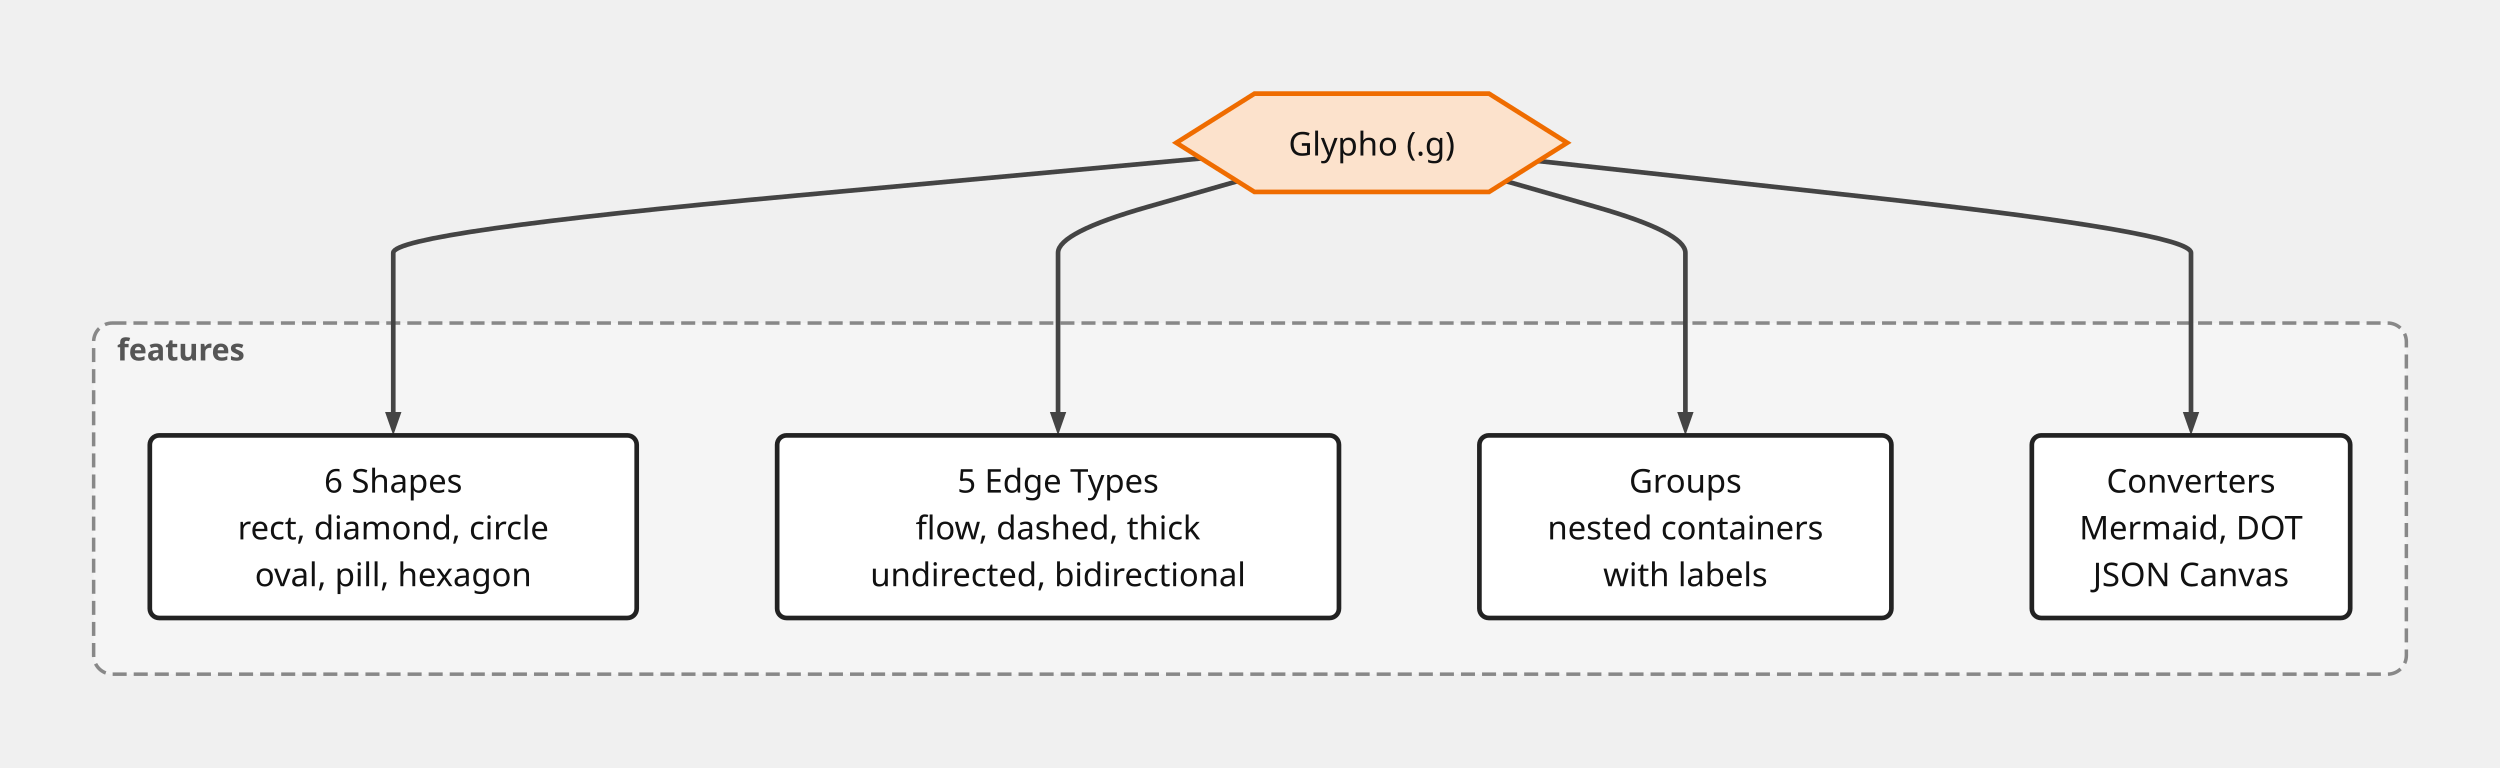
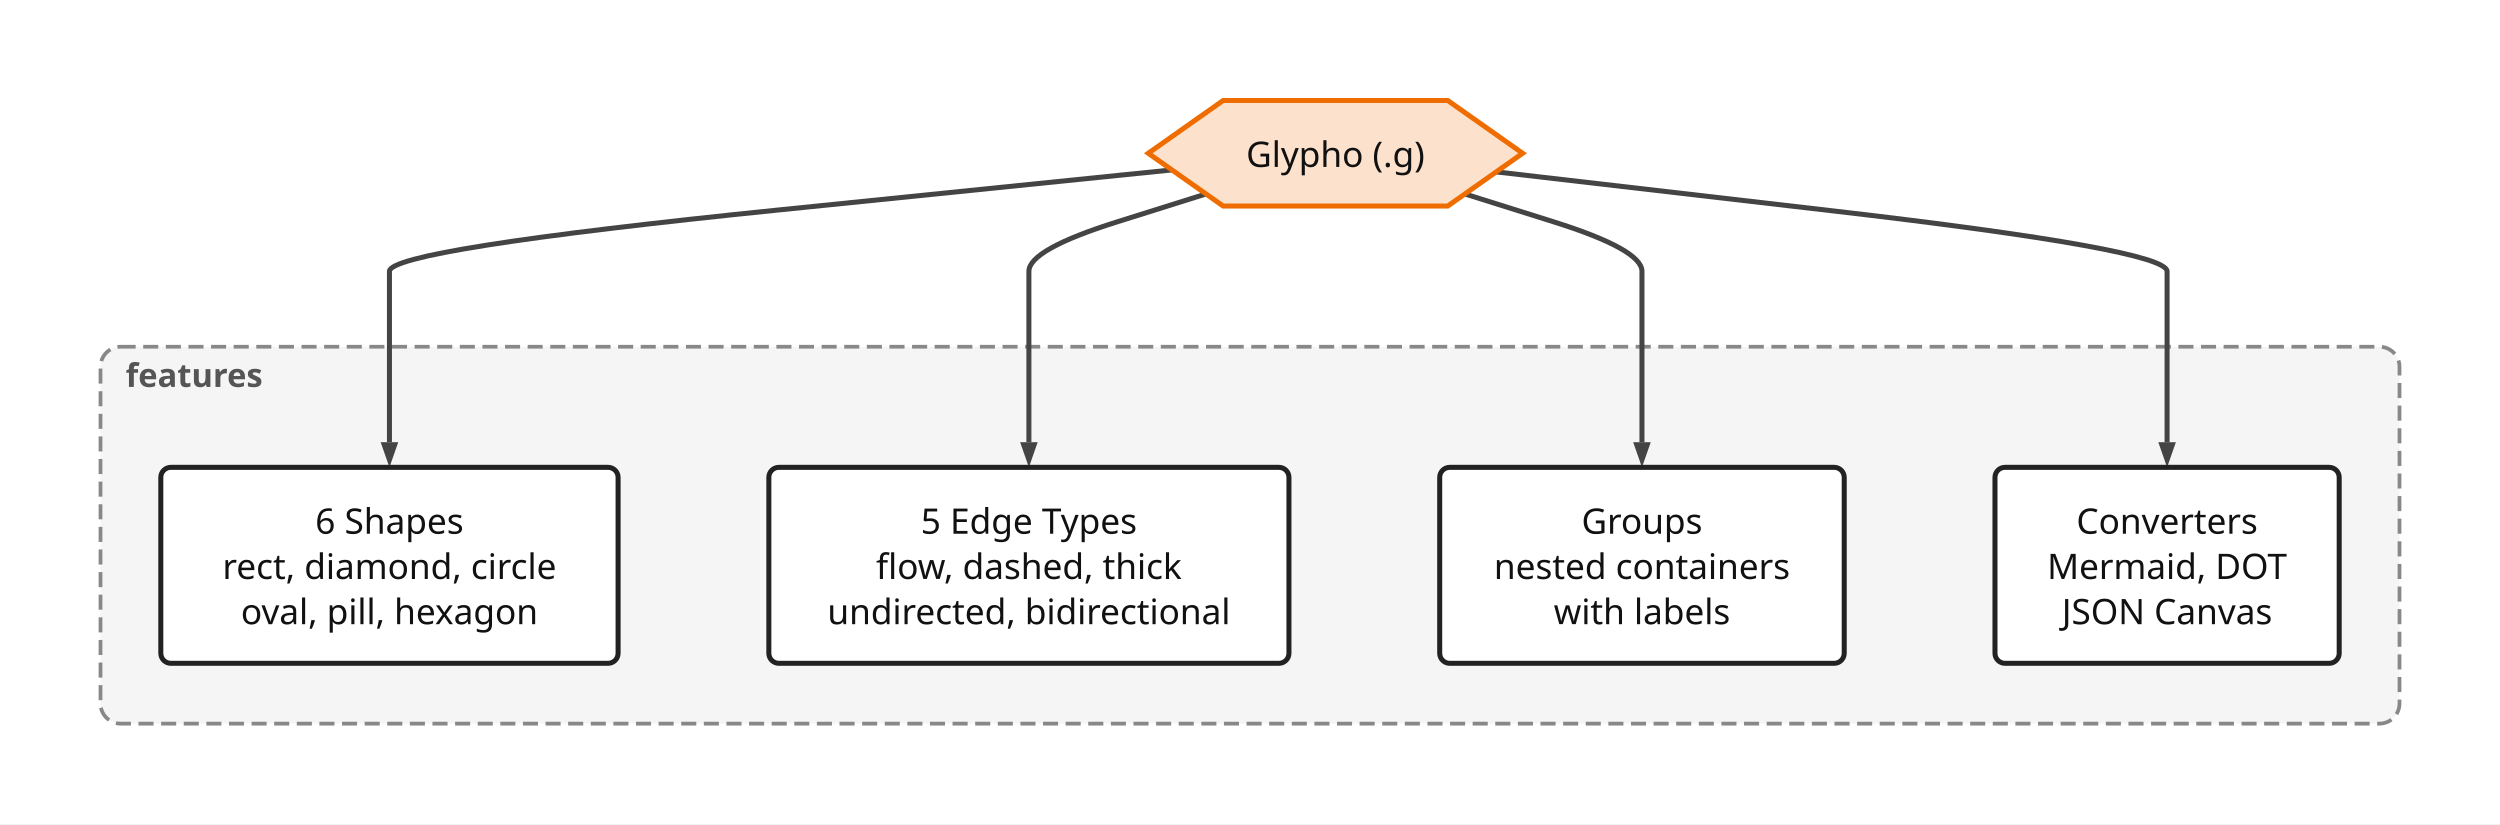
- <svg xmlns="http://www.w3.org/2000/svg" viewBox="-24 -40 1068 328" style="max-width:100%">
+ <svg xmlns="http://www.w3.org/2000/svg" viewBox="-24 -40 995 328" style="max-width:100%">
+   <rect x="-24" y="-40" width="995" height="328" fill="white" />
  <defs>
    <marker id="arrowhead" markerWidth="10" markerHeight="7" refX="0" refY="3.5" orient="auto" markerUnits="userSpaceOnUse">
      <polygon points="0 0, 10 3.5, 0 7" fill="#444444" />
    </marker>
    <marker id="arrowhead-thick" markerWidth="14" markerHeight="10" refX="0" refY="5" orient="auto" markerUnits="userSpaceOnUse">
      <polygon points="0 0, 14 5, 0 10" fill="#444444" />
    </marker>
    <marker id="arrowhead-reverse" markerWidth="10" markerHeight="7" refX="10" refY="3.5" orient="auto" markerUnits="userSpaceOnUse">
      <polygon points="10 0, 0 3.5, 10 7" fill="#444444" />
    </marker>
  </defs>
  <g>
-     <rect x="16" y="98" width="988" height="150" fill="#f5f5f5" fill-opacity="1" stroke="#888888" stroke-width="1.5" stroke-dasharray="6 3" rx="8" ry="8" />
+     <rect x="16" y="98" width="915" height="150" fill="#f5f5f5" fill-opacity="1" stroke="#888888" stroke-width="1.5" stroke-dasharray="6 3" rx="8" ry="8" />
    <text x="26" y="114" fill="#555555" font-size="13" font-family="system-ui, sans-serif" font-weight="bold">features</text>
  </g>
-   <path d="M 489.129 27.683 L 316.564 43.508 Q 144 59.333 144 68 Q 144 76.667 144 85.333 Q 144 94 144 102.667 Q 144 111.333 144 120 Q 144 128.667 144 132.333 L 144 136" fill="none" stroke="#444444" stroke-width="2" marker-end="url(#arrowhead)" />
-   <path d="M 504.611 37.417 L 466.306 48.375 Q 428 59.333 428 68 Q 428 76.667 428 85.333 Q 428 94 428 102.667 Q 428 111.333 428 120 Q 428 128.667 428 132.333 L 428 136" fill="none" stroke="#444444" stroke-width="2" marker-end="url(#arrowhead)" />
-   <path d="M 619.389 37.417 L 657.694 48.375 Q 696 59.333 696 68 Q 696 76.667 696 85.333 Q 696 94 696 102.667 Q 696 111.333 696 120 Q 696 128.667 696 132.333 L 696 136" fill="none" stroke="#444444" stroke-width="2" marker-end="url(#arrowhead)" />
-   <path d="M 633.113 28.789 L 772.556 44.061 Q 912 59.333 912 68 Q 912 76.667 912 85.333 Q 912 94 912 102.667 Q 912 111.333 912 120 Q 912 128.667 912 132.333 L 912 136" fill="none" stroke="#444444" stroke-width="2" marker-end="url(#arrowhead)" />
-   <g transform="translate(478.5, 0)" data-node-id="glypho">
-     <polygon points="33.4,0 133.6,0 167,21 133.6,42 33.4,42 0,21" fill="#fce2cc" stroke="#ef6c00" stroke-width="2" />
-     <text x="83.5" y="21" text-anchor="middle" dominant-baseline="central" fill="#111111" font-size="14" font-family="system-ui, sans-serif">Glypho (.g)</text>
+   <path d="M 442.405 27.628 L 286.702 43.48 Q 131 59.333 131 68 Q 131 76.667 131 85.333 Q 131 94 131 102.667 Q 131 111.333 131 120 Q 131 128.667 131 132.333 L 131 136" fill="none" stroke="#444444" stroke-width="2" marker-end="url(#arrowhead)" />
+   <path d="M 455.974 37.19 L 420.737 48.262 Q 385.5 59.333 385.5 68 Q 385.5 76.667 385.5 85.333 Q 385.5 94 385.5 102.667 Q 385.5 111.333 385.5 120 Q 385.5 128.667 385.5 132.333 L 385.5 136" fill="none" stroke="#444444" stroke-width="2" marker-end="url(#arrowhead)" />
+   <path d="M 559.026 37.19 L 594.263 48.262 Q 629.5 59.333 629.5 68 Q 629.5 76.667 629.5 85.333 Q 629.5 94 629.5 102.667 Q 629.5 111.333 629.5 120 Q 629.5 128.667 629.5 132.333 L 629.5 136" fill="none" stroke="#444444" stroke-width="2" marker-end="url(#arrowhead)" />
+   <path d="M 571.485 28.41 L 704.992 43.872 Q 838.5 59.333 838.5 68 Q 838.5 76.667 838.5 85.333 Q 838.5 94 838.5 102.667 Q 838.5 111.333 838.5 120 Q 838.5 128.667 838.5 132.333 L 838.5 136" fill="none" stroke="#444444" stroke-width="2" marker-end="url(#arrowhead)" />
+   <g transform="translate(433, 0)" data-node-id="glypho">
+     <polygon points="29.8,0 119.2,0 149,21 119.2,42 29.8,42 0,21" fill="#fce2cc" stroke="#ef6c00" stroke-width="2" />
+     <text x="74.5" y="21" text-anchor="middle" dominant-baseline="central" fill="#111111" font-size="14" font-family="system-ui, sans-serif">Glypho (.g)</text>
  </g>
  <g transform="translate(40, 146)" data-node-id="shapes">
-     <rect x="0" y="0" width="208" height="78" rx="4" ry="4" fill="#ffffff" stroke="#222222" stroke-width="2" />
-     <text x="104" y="19" text-anchor="middle" dominant-baseline="central" fill="#111111" font-size="14" font-family="system-ui, sans-serif">6 Shapes</text>
-     <text x="104" y="39" text-anchor="middle" dominant-baseline="central" fill="#111111" font-size="14" font-family="system-ui, sans-serif">rect, diamond, circle</text>
-     <text x="104" y="59" text-anchor="middle" dominant-baseline="central" fill="#111111" font-size="14" font-family="system-ui, sans-serif">oval, pill, hexagon</text>
+     <rect x="0" y="0" width="182" height="78" rx="4" ry="4" fill="#ffffff" stroke="#222222" stroke-width="2" />
+     <text x="91" y="21" text-anchor="middle" dominant-baseline="central" fill="#111111" font-size="14" font-family="system-ui, sans-serif">6 Shapes</text>
+     <text x="91" y="39" text-anchor="middle" dominant-baseline="central" fill="#111111" font-size="14" font-family="system-ui, sans-serif">rect, diamond, circle</text>
+     <text x="91" y="57" text-anchor="middle" dominant-baseline="central" fill="#111111" font-size="14" font-family="system-ui, sans-serif">oval, pill, hexagon</text>
  </g>
-   <g transform="translate(308, 146)" data-node-id="edges">
-     <rect x="0" y="0" width="240" height="78" rx="4" ry="4" fill="#ffffff" stroke="#222222" stroke-width="2" />
-     <text x="120" y="19" text-anchor="middle" dominant-baseline="central" fill="#111111" font-size="14" font-family="system-ui, sans-serif">5 Edge Types</text>
-     <text x="120" y="39" text-anchor="middle" dominant-baseline="central" fill="#111111" font-size="14" font-family="system-ui, sans-serif">flow, dashed, thick</text>
-     <text x="120" y="59" text-anchor="middle" dominant-baseline="central" fill="#111111" font-size="14" font-family="system-ui, sans-serif">undirected, bidirectional</text>
+   <g transform="translate(282, 146)" data-node-id="edges">
+     <rect x="0" y="0" width="207" height="78" rx="4" ry="4" fill="#ffffff" stroke="#222222" stroke-width="2" />
+     <text x="103.5" y="21" text-anchor="middle" dominant-baseline="central" fill="#111111" font-size="14" font-family="system-ui, sans-serif">5 Edge Types</text>
+     <text x="103.5" y="39" text-anchor="middle" dominant-baseline="central" fill="#111111" font-size="14" font-family="system-ui, sans-serif">flow, dashed, thick</text>
+     <text x="103.5" y="57" text-anchor="middle" dominant-baseline="central" fill="#111111" font-size="14" font-family="system-ui, sans-serif">undirected, bidirectional</text>
  </g>
-   <g transform="translate(608, 146)" data-node-id="groups">
-     <rect x="0" y="0" width="176" height="78" rx="4" ry="4" fill="#ffffff" stroke="#222222" stroke-width="2" />
-     <text x="88" y="19" text-anchor="middle" dominant-baseline="central" fill="#111111" font-size="14" font-family="system-ui, sans-serif">Groups</text>
-     <text x="88" y="39" text-anchor="middle" dominant-baseline="central" fill="#111111" font-size="14" font-family="system-ui, sans-serif">nested containers</text>
-     <text x="88" y="59" text-anchor="middle" dominant-baseline="central" fill="#111111" font-size="14" font-family="system-ui, sans-serif">with labels</text>
+   <g transform="translate(549, 146)" data-node-id="groups">
+     <rect x="0" y="0" width="161" height="78" rx="4" ry="4" fill="#ffffff" stroke="#222222" stroke-width="2" />
+     <text x="80.5" y="21" text-anchor="middle" dominant-baseline="central" fill="#111111" font-size="14" font-family="system-ui, sans-serif">Groups</text>
+     <text x="80.5" y="39" text-anchor="middle" dominant-baseline="central" fill="#111111" font-size="14" font-family="system-ui, sans-serif">nested containers</text>
+     <text x="80.5" y="57" text-anchor="middle" dominant-baseline="central" fill="#111111" font-size="14" font-family="system-ui, sans-serif">with labels</text>
  </g>
-   <g transform="translate(844, 146)" data-node-id="convert">
-     <rect x="0" y="0" width="136" height="78" rx="4" ry="4" fill="#ffffff" stroke="#222222" stroke-width="2" />
-     <text x="68" y="19" text-anchor="middle" dominant-baseline="central" fill="#111111" font-size="14" font-family="system-ui, sans-serif">Converters</text>
-     <text x="68" y="39" text-anchor="middle" dominant-baseline="central" fill="#111111" font-size="14" font-family="system-ui, sans-serif">Mermaid, DOT</text>
-     <text x="68" y="59" text-anchor="middle" dominant-baseline="central" fill="#111111" font-size="14" font-family="system-ui, sans-serif">JSON Canvas</text>
+   <g transform="translate(770, 146)" data-node-id="convert">
+     <rect x="0" y="0" width="137" height="78" rx="4" ry="4" fill="#ffffff" stroke="#222222" stroke-width="2" />
+     <text x="68.5" y="21" text-anchor="middle" dominant-baseline="central" fill="#111111" font-size="14" font-family="system-ui, sans-serif">Converters</text>
+     <text x="68.5" y="39" text-anchor="middle" dominant-baseline="central" fill="#111111" font-size="14" font-family="system-ui, sans-serif">Mermaid, DOT</text>
+     <text x="68.5" y="57" text-anchor="middle" dominant-baseline="central" fill="#111111" font-size="14" font-family="system-ui, sans-serif">JSON Canvas</text>
  </g>
</svg>
